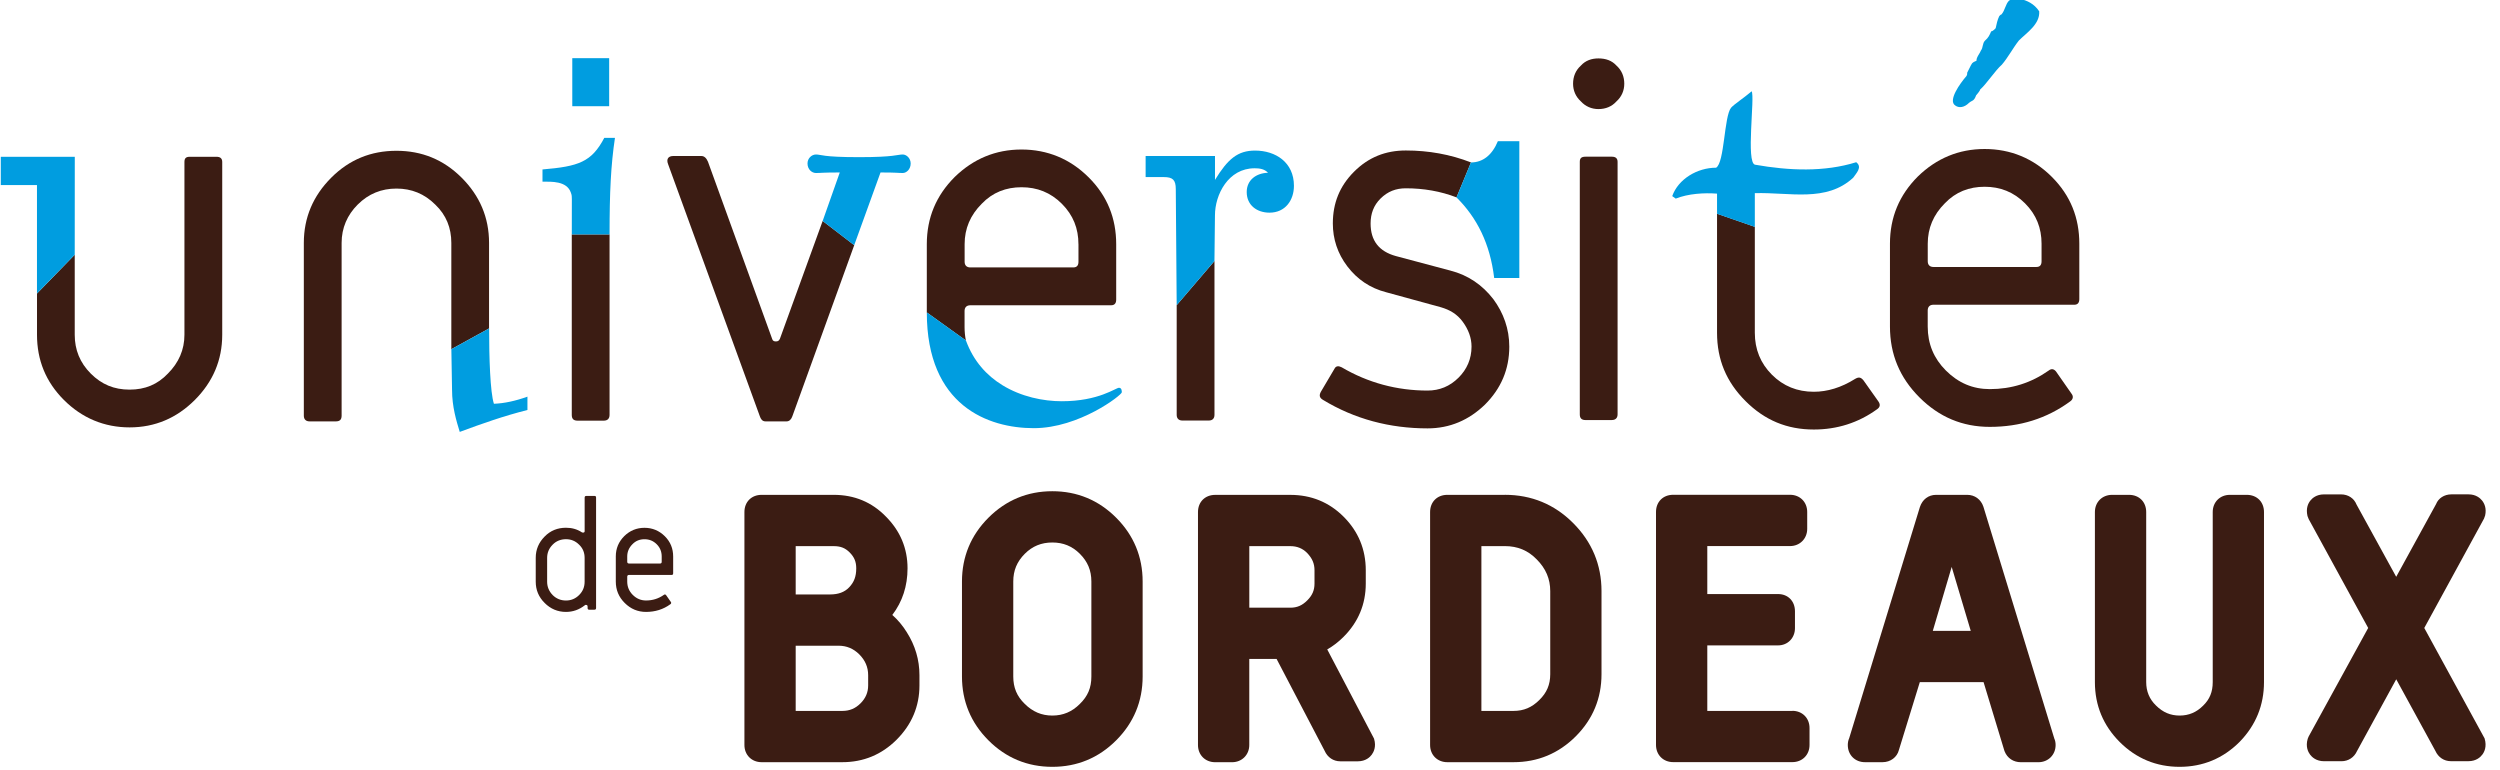
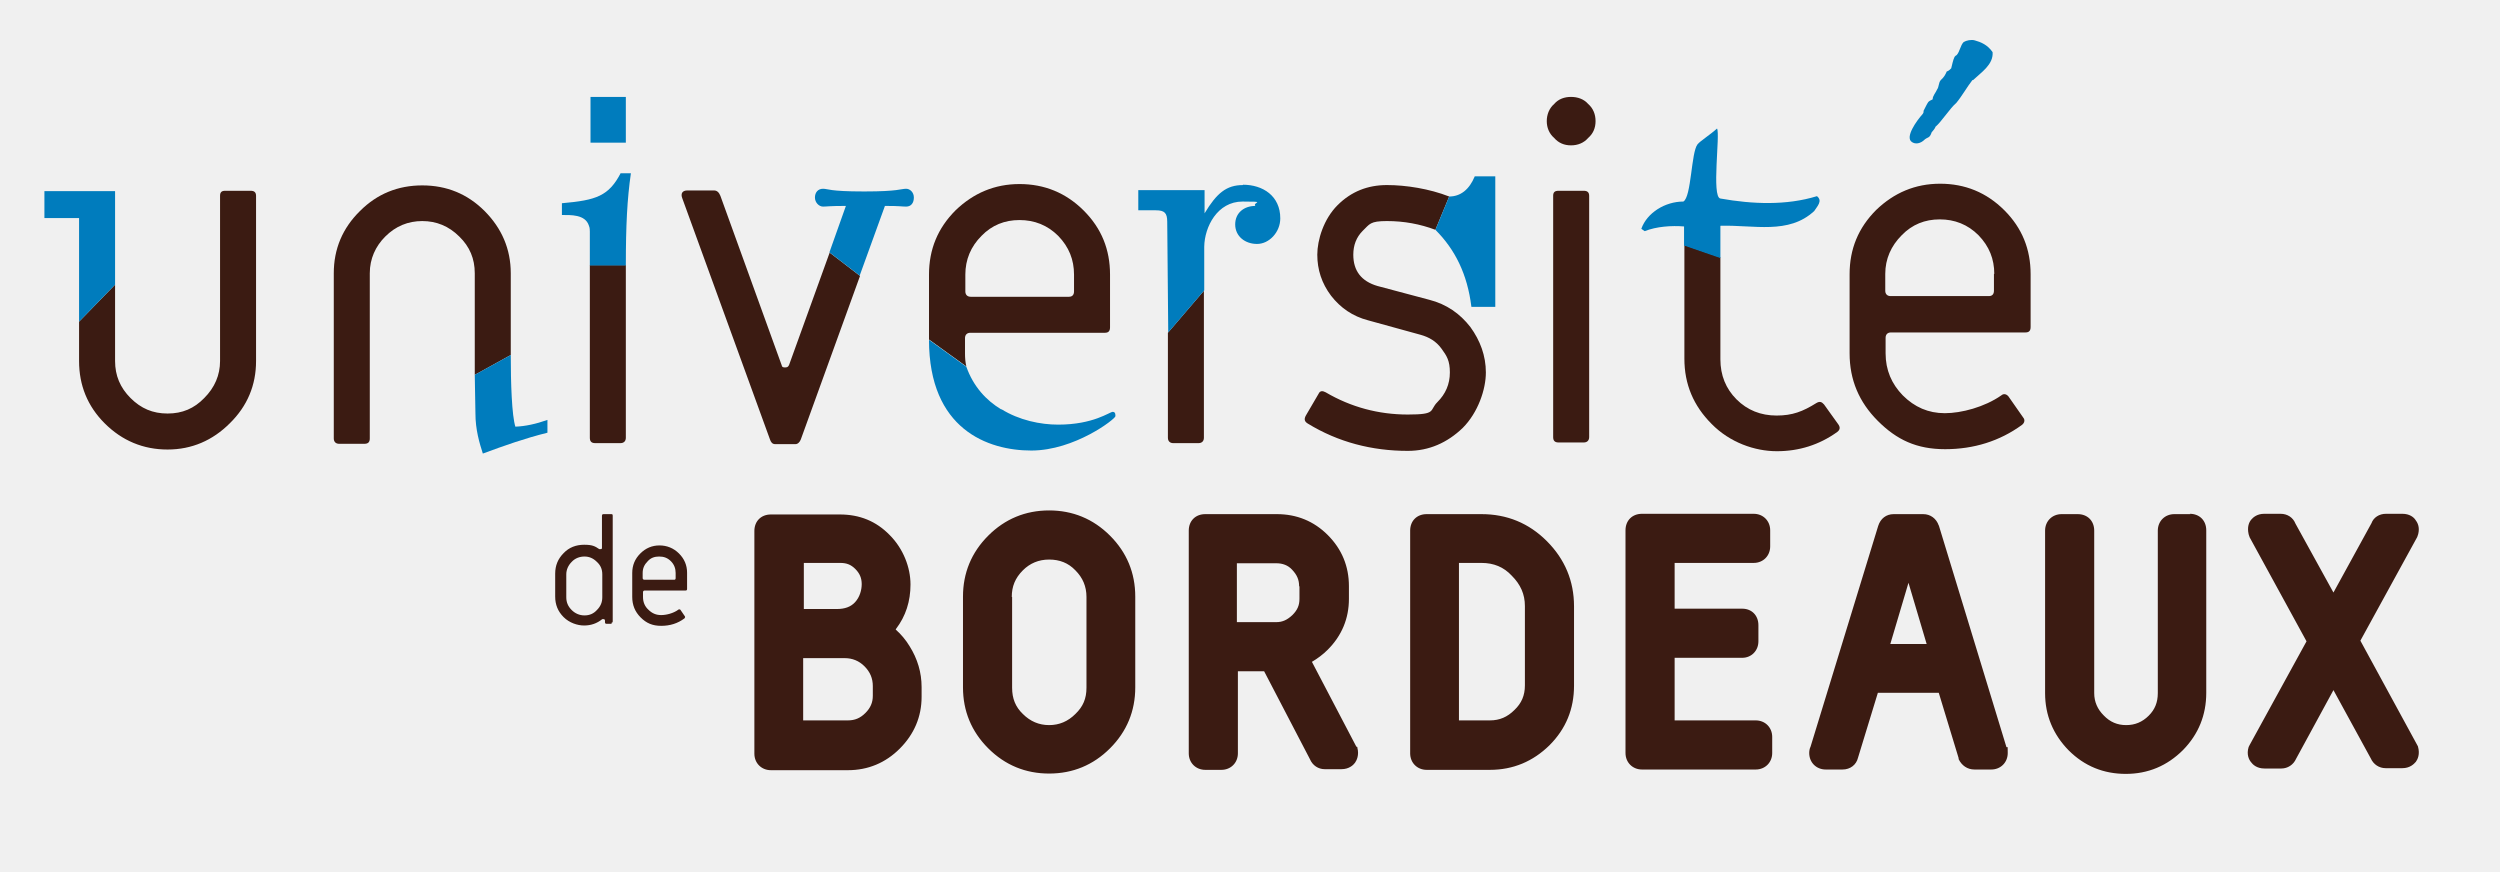
- <svg xmlns="http://www.w3.org/2000/svg" id="n_xB0_1" version="1.1" viewBox="0 0 829 255.02">
+ <svg xmlns="http://www.w3.org/2000/svg" id="Calque_1" version="1.1" viewBox="0 0 743 259">
  <defs>
    <style>
      .st0 {
-         fill: #009de0;
+         fill: none;
      }

      .st1 {
-         fill: #fff;
+         fill: #007cbd;
      }

      .st2 {
-         fill: #3b1c13;
+         fill: #3b1b12;
      }
    </style>
  </defs>
-   <rect class="st1" x="-77" y="-54" width="991" height="397.02" />
-   <path class="st2" d="M295.89,203.92c3.36-4.41,5.05-9.61,5.05-15.47,0-6.63-2.43-12.41-7.2-17.18-4.63-4.76-10.44-7.18-17.27-7.18h-23.92c-3.36,0-5.7,2.34-5.7,5.7v77.25c0,3.3,2.4,5.7,5.7,5.7h26.78c6.98,0,13.04-2.51,17.99-7.46,5.02-5.02,7.57-11.08,7.57-17.99v-3.4c0-5.07-1.41-9.85-4.18-14.21-1.35-2.2-2.98-4.13-4.83-5.77ZM281.56,194.78c-1.51,1.58-3.57,2.34-6.3,2.34h-11.41v-16.02h12.62c2.26,0,3.79.6,5.27,2.08,1.54,1.54,2.19,3.11,2.19,5.27,0,2.7-.71,4.6-2.37,6.33ZM263.85,214.12h14.26c2.62,0,4.91.96,6.81,2.85,1.99,1.99,2.96,4.26,2.96,6.92v3.4c0,2.29-.82,4.23-2.52,5.93-1.72,1.72-3.64,2.52-6.04,2.52h-15.47v-21.62Z" />
-   <path class="st2" d="M348.95,162.89c-8.23,0-15.35,2.96-21.18,8.78-5.82,5.82-8.78,12.95-8.78,21.17v31.49c0,8.22,2.96,15.35,8.78,21.17,5.82,5.83,12.95,8.78,21.18,8.78s15.35-2.95,21.17-8.78c5.82-5.82,8.78-12.95,8.78-21.17v-31.49c0-8.22-2.96-15.35-8.78-21.17-5.82-5.83-12.94-8.78-21.17-8.78ZM336,192.84c0-3.67,1.22-6.6,3.84-9.22,2.51-2.51,5.49-3.73,9.11-3.73s6.6,1.22,9.11,3.73c2.62,2.62,3.84,5.55,3.84,9.22v31.49c0,3.73-1.18,6.53-3.84,9.11-2.58,2.59-5.56,3.84-9.11,3.84s-6.54-1.27-9.16-3.89c-2.59-2.5-3.79-5.38-3.79-9.06v-31.49Z" />
-   <path class="st2" d="M499.02,164.09h-19.09c-3.36,0-5.71,2.34-5.71,5.7v77.25c0,3.3,2.4,5.7,5.71,5.7h21.95c8.01,0,14.94-2.88,20.63-8.56,5.68-5.68,8.55-12.62,8.55-20.63v-27.54c0-8.74-3.17-16.34-9.44-22.6-6.19-6.19-13.79-9.33-22.61-9.33ZM501.87,235.74h-10.64v-54.65h7.79c4.22,0,7.67,1.43,10.54,4.39,3.03,3.03,4.5,6.47,4.5,10.54v27.54c0,3.45-1.15,6.17-3.62,8.56-2.46,2.47-5.18,3.62-8.56,3.62Z" />
-   <path class="st2" d="M594.34,235.74h-28.2v-21.73h23.48c3.19,0,5.59-2.45,5.59-5.71v-5.6c0-3.36-2.3-5.71-5.59-5.71h-23.48v-15.91h27.43c3.25,0,5.7-2.45,5.7-5.71v-5.6c0-3.3-2.4-5.7-5.7-5.7h-38.74c-3.36,0-5.7,2.34-5.7,5.7v77.25c0,3.3,2.4,5.7,5.7,5.7h39.51c3.3,0,5.7-2.4,5.7-5.7v-5.6c0-3.31-2.4-5.71-5.7-5.71Z" />
-   <path class="st2" d="M657.7,168.04c-.81-2.44-2.87-3.95-5.37-3.95h-10.31c-2.54,0-4.55,1.51-5.39,4.06l-23.44,76.64c-.31.68-.46,1.44-.46,2.25,0,3.3,2.4,5.7,5.7,5.7h5.82c2.64,0,4.83-1.65,5.43-4.05l6.93-22.5h21.14l6.87,22.65.11.31c.9,2.26,2.91,3.6,5.39,3.6h5.81c3.25,0,5.71-2.45,5.71-5.7,0-.82-.16-1.58-.42-2.11l-23.52-76.9ZM653.5,209.19h-12.58l6.26-21.2,6.32,21.2Z" />
-   <path class="st2" d="M745.04,164.09h-5.6c-3.3,0-5.7,2.4-5.7,5.7v56.4c0,3.22-1,5.69-3.18,7.8-2.21,2.22-4.76,3.29-7.79,3.29s-5.56-1.06-7.86-3.35c-2.14-2.07-3.23-4.67-3.23-7.74v-56.4c0-3.36-2.35-5.7-5.7-5.7h-5.6c-3.3,0-5.71,2.4-5.71,5.7v56.4c0,7.72,2.77,14.4,8.23,19.86,5.46,5.46,12.15,8.23,19.86,8.23s14.41-2.78,19.89-8.27c5.37-5.5,8.09-12.16,8.09-19.82v-56.4c0-3.36-2.35-5.7-5.71-5.7Z" />
-   <path class="st2" d="M803.9,208.22l19.8-36.25.37-1.03c.53-2.39-.26-4.02-1.02-4.97-.61-.76-2.01-2.04-4.47-2.04h-5.71c-2.35,0-4.32,1.29-5.08,3.25l-13.21,24.09-13.15-23.95c-.82-2.09-2.78-3.38-5.13-3.38h-5.7c-2.47,0-3.87,1.28-4.47,2.04-.76.94-1.55,2.57-.97,5.12l.4,1.03,19.73,36.1-19.74,35.99-.31.76c-.78,2.61.15,4.4.77,5.23.61.82,2.03,2.21,4.64,2.21h5.81c2.26,0,4.19-1.29,5.12-3.36l13.01-23.81,12.97,23.72c.96,2.16,2.89,3.44,5.16,3.44h5.81c2.61,0,4.02-1.38,4.63-2.21.63-.83,1.55-2.62.73-5.35l-20.01-36.63Z" />
-   <path class="st2" d="M455.57,244.81l-15.46-29.46c1.94-1.11,3.76-2.51,5.43-4.19,4.88-4.88,7.35-10.82,7.35-17.66v-4.39c0-6.92-2.47-12.9-7.35-17.77-4.8-4.81-10.74-7.24-17.67-7.24h-24.91c-3.36,0-5.71,2.34-5.71,5.7v77.25c0,3.3,2.4,5.7,5.71,5.7h5.6c3.25,0,5.7-2.45,5.7-5.7v-28.54h9.06l15.93,30.46c.96,2.18,2.9,3.48,5.18,3.48h5.82c2.61,0,4.03-1.38,4.63-2.21.62-.84,1.55-2.63.77-5.23-.02-.07-.05-.14-.08-.21ZM435.89,189.11v4.39c0,2.23-.72,3.91-2.41,5.6-1.69,1.69-3.37,2.41-5.6,2.41h-13.61v-20.41h13.61c2.22,0,4.03.74,5.53,2.23,1.74,1.82,2.48,3.55,2.48,5.78Z" />
-   <path class="st2" d="M197.13,202.19h-1.71c-.42,0-.57-.21-.57-.57v-.47c0-.41-.21-.57-.57-.57-.16,0-.26,0-.31.1-1.92,1.51-4,2.23-6.29,2.23-2.75,0-5.09-.99-7.07-2.96-1.98-1.97-2.96-4.31-2.96-7.07v-7.9c0-2.75.99-5.09,2.96-7.07,1.92-1.97,4.31-2.91,7.07-2.91,1.92,0,3.69.47,5.25,1.51.11.05.21.1.42.1.36,0,.52-.16.52-.47v-11.12c0-.42.21-.57.57-.57h2.7c.36,0,.52.16.52.57v36.58c0,.36-.15.57-.52.57ZM193.86,184.99c0-1.71-.57-3.17-1.82-4.37-1.25-1.25-2.7-1.82-4.37-1.82s-3.22.57-4.42,1.82c-1.19,1.2-1.82,2.65-1.82,4.37v7.9c0,1.71.62,3.17,1.82,4.42,1.19,1.2,2.7,1.82,4.42,1.82s3.17-.62,4.37-1.82c1.25-1.25,1.82-2.7,1.82-4.42v-7.9Z" />
-   <path class="st2" d="M222.69,190.65h-14.13c-.36,0-.57.21-.57.57v1.61c0,1.77.63,3.22,1.82,4.42,1.25,1.25,2.7,1.87,4.42,1.87,2.18,0,4.16-.62,5.92-1.87.26-.21.52-.16.73.1l1.56,2.24c.21.26.16.57-.16.78-2.34,1.71-5.04,2.54-8.05,2.54-2.75,0-5.09-.99-7.07-2.96-1.98-1.97-2.96-4.31-2.96-7.12v-8.31c0-2.65.94-4.88,2.81-6.75,1.87-1.82,4.1-2.75,6.7-2.75s4.89.94,6.76,2.81c1.87,1.87,2.75,4.1,2.75,6.7v5.56c0,.36-.15.57-.52.57ZM219.42,184.52c0-1.56-.52-2.91-1.66-4.05-1.14-1.14-2.49-1.66-4.05-1.66s-2.91.52-4,1.66c-1.14,1.14-1.72,2.49-1.72,4.05v1.77c0,.36.21.57.57.57h10.34c.37,0,.52-.21.52-.57v-1.77Z" />
-   <path class="st2" d="M24.78,84.45v26.56c0,4.97,1.72,9.27,5.32,12.87,3.6,3.6,7.72,5.32,12.87,5.32s9.27-1.71,12.7-5.32c3.6-3.6,5.49-7.9,5.49-12.87v-57.31c0-1.2.51-1.71,1.72-1.71h8.92c1.2,0,1.89.51,1.89,1.71v57.31c0,8.41-3.09,15.61-9.09,21.62-6,6-13.21,9.09-21.62,9.09s-15.78-3.09-21.79-9.09c-6-6-8.92-13.21-8.92-21.62v-13.68l12.52-12.88Z" />
-   <path class="st2" d="M272.79,73.28l-14.18,39.08c-.34.69-.69.86-1.37.86-.51,0-1.03-.17-1.2-.86l-21.27-58.71c-.51-1.2-1.2-1.92-2.23-1.92h-9.27c-1.71,0-2.4,1.06-1.71,2.77l30.37,83.45c.34,1.03.86,1.78,1.89,1.78h7.03c.86,0,1.54-.65,1.89-1.68l20.52-56.75-10.46-8.03Z" />
-   <path class="st2" d="M402.72,86.56v51.01c0,1.2-.69,1.88-1.89,1.88h-8.75c-1.2,0-1.89-.68-1.89-1.88v-36.38l12.52-14.64Z" />
-   <path class="st2" d="M482.98,65.45c-5.28-2.03-10.88-3.01-16.82-3.01-3.26,0-6,1.03-8.41,3.43-2.23,2.23-3.26,4.97-3.26,8.24,0,5.66,2.75,9.26,8.41,10.81l18.02,4.8c6,1.54,10.64,4.81,14.24,9.44,3.43,4.63,5.32,9.95,5.32,15.78,0,7.55-2.74,13.89-8.06,19.22-5.32,5.15-11.67,7.89-19.04,7.89-12.53,0-24.19-3.09-34.66-9.44-1.2-.69-1.37-1.54-.69-2.75l4.46-7.55c.51-1.03,1.37-1.03,2.4-.52,8.75,5.15,18.36,7.72,28.48,7.72,3.95,0,7.38-1.38,10.3-4.29,2.75-2.75,4.29-6.18,4.29-10.29,0-2.92-1.03-5.66-2.92-8.24-1.89-2.57-4.29-3.94-7.21-4.8l-18.18-4.98c-5.32-1.37-9.61-4.29-12.87-8.58-3.26-4.29-4.81-9.09-4.81-14.24,0-6.69,2.23-12.36,7.04-17.16,4.8-4.8,10.47-7.03,17.16-7.03,7.5,0,14.74,1.28,21.61,3.96l-4.79,11.58Z" />
-   <path class="st2" d="M536.04,33.6c-1.54,1.72-3.6,2.57-6,2.57-2.23,0-4.29-.86-5.84-2.57-1.71-1.54-2.57-3.6-2.57-5.83,0-2.4.86-4.46,2.57-6,1.55-1.72,3.6-2.4,5.84-2.4,2.4,0,4.46.69,6,2.4,1.71,1.54,2.57,3.6,2.57,6,0,2.23-.86,4.29-2.57,5.83ZM534.5,139.29h-8.75c-1.37,0-1.89-.69-1.89-1.88V53.67c0-1.2.51-1.71,1.89-1.71h8.75c1.2,0,1.89.51,1.89,1.71v83.73c0,1.2-.69,1.88-1.89,1.88Z" />
-   <path class="st2" d="M687.79,101.05h-46.67c-1.2,0-1.89.69-1.89,1.89v5.32c0,5.83,2.06,10.64,6.01,14.59,4.12,4.12,8.92,6.18,14.58,6.18,7.2,0,13.73-2.06,19.56-6.18.86-.69,1.71-.52,2.4.34l5.15,7.38c.69.86.52,1.89-.51,2.57-7.72,5.66-16.64,8.41-26.6,8.41-9.1,0-16.81-3.26-23.33-9.78-6.52-6.52-9.78-14.24-9.78-23.51v-27.45c0-8.75,3.09-16.13,9.27-22.31,6.18-6,13.55-9.09,22.13-9.09s16.13,3.09,22.3,9.26c6.18,6.18,9.09,13.56,9.09,22.14v18.36c0,1.2-.51,1.89-1.71,1.89ZM676.98,80.81c0-5.15-1.71-9.61-5.49-13.39-3.77-3.77-8.23-5.49-13.38-5.49s-9.61,1.71-13.21,5.49c-3.78,3.78-5.66,8.24-5.66,13.39v5.83c0,1.2.69,1.89,1.89,1.89h34.14c1.2,0,1.71-.69,1.71-1.89v-5.83Z" />
-   <path class="st0" d="M669.42,13.49c-1.77,2.21-3.68,5.75-5.6,7.95-2.21,1.92-5.15,6.48-7.21,8.25,0,.44-1.32,1.91-1.32,1.91-.74,2.06-1.33,1.62-2.36,2.5-1.62,1.62-3.39,1.77-4.57.88-2.51-1.62,1.62-7.36,3.68-9.72.29-.44.29-.74.29-1.18.59-1.03,1.03-2.21,1.62-3.09.59-.59,1.03-.59,1.47-.88-.15-1.03,1.18-2.5,1.47-3.39.73-.88.44-2.36,1.33-3.24,1.18-1.03,1.47-1.77,2.06-3.09.59,0,1.48-1.03,1.48-1.03.29-1.33.59-2.8,1.18-3.98,0,0,.44-.59.74-.59,1.18-1.33,1.33-3.39,2.51-4.57.88-.59,2.65-.88,3.83-.59,2.06.59,4.42,1.47,6.18,4.12.29,4.27-4.12,7.07-6.78,9.72Z" />
-   <path class="st0" d="M416.18,49.93c-5.76,0-9.06,2.79-13.33,9.79h.04v-8h-23v7h6.01c2.98,0,3.99.92,3.99,4.01l.3,38.46,12.52-14.64.17-15.14c0-6.87,4.41-15.61,13.15-15.61,1.6,0,3.27.21,4.44,1.49-3.84.1-7.06,2.34-7.06,6.4,0,4.37,3.4,6.83,7.56,6.83,5.22,0,8.1-4.11,8.1-8.91,0-7.78-6.08-11.68-12.91-11.68Z" />
-   <path class="st0" d="M487.76,53.87c3.93,0,7.03-2.43,8.93-7.04h7.12v45.35h-8.34c-1.36-11.39-5.72-20.01-12.5-26.72l4.79-11.58Z" />
-   <rect class="st0" x="189.77" y="19.29" width="12.23" height="15.93" />
-   <path class="st2" d="M202.13,77.73v59.87c0,1.2-.69,1.89-1.89,1.89h-8.75c-1.37,0-1.89-.69-1.89-1.89v-59.87h12.52Z" />
-   <path class="st0" d="M200.37,45.73c-4.22,8-8.48,9.45-20.48,10.46v4.05c3,0,8.04-.27,9.4,3.61.46,1.38.33-.13.32,13.87h12.52c0-14,.44-23,1.79-32h-3.55Z" />
-   <path class="st0" d="M291.98,57.19c5.62,0,5.62.18,7.37.18,1.23,0,2.63-1.23,2.63-3.16,0-1.75-1.4-2.98-2.63-2.98-1.75,0-2.81.88-14.21.88h-.53c-11.93,0-12.28-.88-14.03-.88-1.4,0-2.81,1.23-2.81,2.98,0,1.93,1.41,3.16,2.81,3.16,1.75,0,1.93-.18,7.89-.18l-5.68,16.09,10.46,8.03,8.73-24.12Z" />
-   <path class="st2" d="M307.33,103.59v-22.62c0-8.75,3.09-16.13,9.27-22.3,6.18-6,13.55-9.09,22.13-9.09s16.13,3.09,22.31,9.27c6.18,6.18,9.09,13.56,9.09,22.13v18.36c0,1.2-.51,1.89-1.72,1.89h-46.67c-1.2,0-1.89.69-1.89,1.89v5.32c0,1.56.15,3.05.44,4.47l-12.97-9.3ZM357.61,80.96c0-5.15-1.72-9.61-5.49-13.38-3.77-3.78-8.24-5.49-13.38-5.49s-9.61,1.71-13.21,5.49c-3.77,3.77-5.66,8.23-5.66,13.38v5.84c0,1.2.69,1.88,1.89,1.88h34.14c1.2,0,1.72-.68,1.72-1.88v-5.84Z" />
-   <path class="st0" d="M332.4,127.73c6.24,3.83,13.52,5.32,19.7,5.32,12.27,0,17.85-4.46,18.96-4.46.93,0,.93,1.12.93,1.49,0,.93-14.13,11.9-29.18,11.9s-35.48-7.35-35.48-38.39l12.97,9.3c2.51,6.89,6.91,11.66,12.1,14.84" />
-   <path class="st2" d="M581.9,75.23v35.12c0,5.49,1.89,10.12,5.66,13.9,3.78,3.78,8.41,5.66,13.9,5.66,4.46,0,9.09-1.37,13.73-4.29,1.2-.69,1.88-.52,2.74.51l4.98,7.04c.69,1.03.51,1.89-.52,2.57-6.18,4.46-13.21,6.69-20.93,6.69-8.92,0-16.3-3.09-22.65-9.44-6.35-6.35-9.44-13.73-9.44-22.65v-39.47l12.53,4.34Z" />
-   <path class="st0" d="M569.37,70.9v-6.69c-4.3-.33-9.56,0-13.7,1.65l-1.16-.83c1.98-5.62,8.27-9.42,14.55-9.42,2.81-1.65,2.64-17.07,4.96-19.88.99-1.16,4.34-3.31,6.82-5.46,1.16,1.82-1.98,23.85,1.16,24.35,11.24,1.98,22.94,2.48,33.52-.83,2.15,1.65,0,3.64-.99,5.13-8.93,8.27-21.06,4.79-32.63,5.13v11.19l-12.53-4.34Z" />
-   <polygon class="st0" points="24.8 52 .26 52 .26 61.37 12.26 61.37 12.26 97.32 24.78 84.45 24.8 52" />
-   <path class="st2" d="M149.66,115.79v-35.25c0-4.97-1.71-9.26-5.32-12.69-3.6-3.6-7.89-5.32-12.87-5.32s-9.27,1.72-12.87,5.32c-3.43,3.43-5.32,7.72-5.32,12.69v57.31c0,1.2-.52,1.88-1.89,1.88h-8.75c-1.2,0-1.89-.69-1.89-1.88v-57.31c0-8.4,3.09-15.61,9.09-21.62,6-6.01,13.21-8.92,21.62-8.92s15.61,2.92,21.62,8.92c6.01,6,9.09,13.21,9.09,21.62v28.37l-12.52,6.89Z" />
-   <path class="st0" d="M163.78,133.89c-1.24-3.8-1.59-15.42-1.59-24.99l-12.52,6.89.23,13.48c0,5.63,1.43,10.28,2.55,13.95,7.62-2.82,14.45-5.24,22.45-7.27v-4.42c-4,1.44-7.71,2.23-11.11,2.36Z" />
+   <path class="st0" d="M-53-34h848.7v340H-53V-34Z" />
+   <path class="st0" d="M-53-34h848.7v340H-53V-34Z" />
+   <path class="st2" d="M238.9,195.6h12.2c2.2,0,4.2.8,5.8,2.4,1.7,1.7,2.5,3.6,2.5,5.9v2.9c0,2-.7,3.6-2.2,5.1-1.5,1.5-3.1,2.2-5.2,2.2h-13.3v-18.5ZM254.1,179c-1.3,1.4-3.1,2-5.4,2h-9.8v-13.7h10.8c1.9,0,3.2.5,4.5,1.8,1.3,1.3,1.9,2.7,1.9,4.5s-.6,3.9-2,5.4ZM266.3,186.9c2.9-3.8,4.3-8.2,4.3-13.2s-2.1-10.6-6.2-14.7c-4-4.1-8.9-6.1-14.8-6.1h-20.5c-2.9,0-4.9,2-4.9,4.9v66.2c0,2.8,2.1,4.9,4.9,4.9h22.9c6,0,11.2-2.2,15.4-6.4,4.3-4.3,6.5-9.5,6.5-15.4v-2.9c0-4.3-1.2-8.4-3.6-12.2-1.1-1.8-2.5-3.5-4.1-4.9h0ZM300.7,177.4c0-3.1,1-5.6,3.3-7.9,2.1-2.1,4.7-3.2,7.8-3.2s5.7,1,7.8,3.2c2.2,2.2,3.3,4.8,3.3,7.9v27c0,3.2-1,5.6-3.3,7.8-2.2,2.2-4.8,3.3-7.8,3.3s-5.6-1.1-7.8-3.3c-2.2-2.1-3.2-4.6-3.2-7.8v-27h0ZM311.8,151.7c-7,0-13.1,2.5-18.1,7.5-5,5-7.5,11.1-7.5,18.1v27c0,7,2.5,13.1,7.5,18.1,5,5,11.1,7.5,18.1,7.5s13.1-2.5,18.1-7.5c5-5,7.5-11.1,7.5-18.1v-27c0-7-2.5-13.1-7.5-18.1-5-5-11.1-7.5-18.1-7.5h0ZM442.7,214.1h-9.1v-46.8h6.7c3.6,0,6.6,1.2,9,3.8,2.6,2.6,3.9,5.5,3.9,9v23.6c0,3-1,5.3-3.1,7.3-2.1,2.1-4.4,3.1-7.3,3.1h0ZM440.3,152.8h-16.3c-2.9,0-4.9,2-4.9,4.9v66.2c0,2.8,2.1,4.9,4.9,4.9h18.8c6.9,0,12.8-2.5,17.7-7.3,4.9-4.9,7.3-10.8,7.3-17.7v-23.6c0-7.5-2.7-14-8.1-19.4-5.3-5.3-11.8-8-19.4-8h0ZM521.9,214.1h-24.2v-18.6h20.1c2.7,0,4.8-2.1,4.8-4.9v-4.8c0-2.9-2-4.9-4.8-4.9h-20.1v-13.6h23.5c2.8,0,4.9-2.1,4.9-4.9v-4.8c0-2.8-2.1-4.9-4.9-4.9h-33.2c-2.9,0-4.9,2-4.9,4.9v66.2c0,2.8,2.1,4.9,4.9,4.9h33.8c2.8,0,4.9-2.1,4.9-4.9v-4.8c0-2.8-2.1-4.9-4.9-4.9h0ZM572.6,191.4h-10.8l5.4-18.2,5.4,18.2ZM576.2,156.2c-.7-2.1-2.5-3.4-4.6-3.4h-8.8c-2.2,0-3.9,1.3-4.6,3.5l-20.1,65.6c-.3.6-.4,1.3-.4,1.9,0,2.8,2.1,4.9,4.9,4.9h5c2.3,0,4.1-1.4,4.6-3.5l5.9-19.3h18.1l5.9,19.4v.3c.9,1.9,2.6,3.1,4.7,3.1h5c2.8,0,4.9-2.1,4.9-4.9s-.1-1.4-.4-1.8l-20.1-65.9h0ZM651,152.8h-4.8c-2.8,0-4.9,2.1-4.9,4.9v48.3c0,2.8-.9,4.9-2.7,6.7-1.9,1.9-4.1,2.8-6.7,2.8s-4.8-.9-6.7-2.9c-1.8-1.8-2.8-4-2.8-6.6v-48.3c0-2.9-2-4.9-4.9-4.9h-4.8c-2.8,0-4.9,2.1-4.9,4.9v48.3c0,6.6,2.4,12.3,7,17,4.7,4.7,10.4,7,17,7s12.3-2.4,17-7.1c4.6-4.7,6.9-10.4,6.9-17v-48.3c0-2.9-2-4.9-4.9-4.9h0ZM701.4,190.6l17-31,.3-.9c.5-2.1-.2-3.4-.9-4.3-.5-.7-1.7-1.7-3.8-1.7h-4.9c-2,0-3.7,1.1-4.3,2.8l-11.3,20.6-11.3-20.5c-.7-1.8-2.4-2.9-4.4-2.9h-4.9c-2.1,0-3.3,1.1-3.8,1.7-.7.8-1.3,2.2-.8,4.4l.3.9,16.9,30.9-16.9,30.8-.3.6c-.7,2.2.1,3.8.7,4.5.5.7,1.7,1.9,4,1.9h5c1.9,0,3.6-1.1,4.4-2.9l11.1-20.4,11.1,20.3c.8,1.8,2.5,2.9,4.4,2.9h5c2.2,0,3.4-1.2,4-1.9.5-.7,1.3-2.2.6-4.6l-17.1-31.4h0ZM386.2,174.2v3.8c0,1.9-.6,3.3-2.1,4.8-1.5,1.4-2.9,2.1-4.8,2.1h-11.7v-17.5h11.7c1.9,0,3.5.6,4.7,1.9,1.5,1.6,2.1,3,2.1,5h0ZM403.1,221.9l-13.2-25.2c1.7-1,3.3-2.2,4.7-3.6,4.2-4.2,6.3-9.3,6.3-15.1v-3.8c0-5.9-2.1-11-6.3-15.2-4.1-4.1-9.2-6.2-15.1-6.2h-21.3c-2.9,0-4.9,2-4.9,4.9v66.2c0,2.8,2.1,4.9,4.9,4.9h4.8c2.8,0,4.9-2.1,4.9-4.9v-24.4h7.8l13.6,26.1c.8,1.9,2.5,3,4.4,3h5c2.2,0,3.5-1.2,4-1.9.5-.7,1.3-2.3.7-4.5,0,0,0-.1,0-.2h0ZM179,170.7c0-1.5-.5-2.7-1.6-3.7-1.1-1.1-2.3-1.6-3.7-1.6s-2.8.5-3.8,1.6c-1,1-1.6,2.3-1.6,3.7v6.8c0,1.5.5,2.7,1.6,3.8,1,1,2.3,1.6,3.8,1.6s2.7-.5,3.7-1.6c1.1-1.1,1.6-2.3,1.6-3.8v-6.8ZM181.8,185.4h-1.5c-.4,0-.5-.2-.5-.5v-.4c0-.4-.2-.5-.5-.5s-.2,0-.3,0c-1.6,1.3-3.4,1.9-5.4,1.9s-4.4-.8-6.1-2.5c-1.7-1.7-2.5-3.7-2.5-6.1v-6.8c0-2.4.8-4.4,2.5-6.1,1.6-1.7,3.7-2.5,6.1-2.5s3.2.4,4.5,1.3c0,0,.2,0,.4,0,.3,0,.4-.1.4-.4v-9.5c0-.4.2-.5.5-.5h2.3c.3,0,.4.1.4.5v31.3c0,.3-.1.5-.4.5h0ZM200.8,170.3c0-1.3-.4-2.5-1.4-3.5-1-1-2.1-1.4-3.5-1.4s-2.5.4-3.4,1.4c-1,1-1.5,2.1-1.5,3.5v1.5c0,.3.2.5.5.5h8.9c.3,0,.4-.2.4-.5v-1.5ZM203.7,175.5h-12.1c-.3,0-.5.2-.5.5v1.4c0,1.5.5,2.8,1.6,3.8,1.1,1.1,2.3,1.6,3.8,1.6s3.6-.5,5.1-1.6c.2-.2.4-.1.6,0l1.3,1.9c.2.2.1.5-.1.7-2,1.5-4.3,2.2-6.9,2.2s-4.4-.8-6.1-2.5c-1.7-1.7-2.5-3.7-2.5-6.1v-7.1c0-2.3.8-4.2,2.4-5.8,1.6-1.6,3.5-2.4,5.7-2.4s4.2.8,5.8,2.4c1.6,1.6,2.4,3.5,2.4,5.7v4.8c0,.3-.1.5-.4.5h0ZM34.2,84.6v22.7c0,4.3,1.5,7.9,4.6,11,3.1,3.1,6.6,4.6,11,4.6s7.9-1.5,10.9-4.6c3.1-3.1,4.7-6.8,4.7-11v-49.1c0-1,.4-1.5,1.5-1.5h7.6c1,0,1.6.4,1.6,1.5v49.1c0,7.2-2.6,13.4-7.8,18.5-5.1,5.1-11.3,7.8-18.5,7.8s-13.5-2.6-18.7-7.8c-5.1-5.1-7.6-11.3-7.6-18.5v-11.7l10.7-11h0ZM246.6,75l-12.1,33.5c-.3.6-.6.7-1.2.7s-.9-.1-1-.7l-18.2-50.3c-.4-1-1-1.6-1.9-1.6h-7.9c-1.5,0-2.1.9-1.5,2.4l26,71.5c.3.9.7,1.5,1.6,1.5h6c.7,0,1.3-.6,1.6-1.4l17.6-48.6-9-6.9h0ZM357.8,86.4v43.7c0,1-.6,1.6-1.6,1.6h-7.5c-1,0-1.6-.6-1.6-1.6v-31.2l10.7-12.5ZM426.6,68.3c-4.5-1.7-9.3-2.6-14.4-2.6s-5.1.9-7.2,2.9c-1.9,1.9-2.8,4.3-2.8,7.1,0,4.8,2.4,7.9,7.2,9.3l15.4,4.1c5.1,1.3,9.1,4.1,12.2,8.1,2.9,4,4.6,8.5,4.6,13.5s-2.3,11.9-6.9,16.5c-4.6,4.4-10,6.8-16.3,6.8-10.7,0-20.7-2.6-29.7-8.1-1-.6-1.2-1.3-.6-2.4l3.8-6.5c.4-.9,1.2-.9,2.1-.4,7.5,4.4,15.7,6.6,24.4,6.6s6.3-1.2,8.8-3.7c2.4-2.4,3.7-5.3,3.7-8.8s-.9-4.9-2.5-7.1c-1.6-2.2-3.7-3.4-6.2-4.1l-15.6-4.3c-4.6-1.2-8.2-3.7-11-7.3-2.8-3.7-4.1-7.8-4.1-12.2s1.9-10.6,6-14.7c4.1-4.1,9-6,14.7-6s12.6,1.1,18.5,3.4l-4.1,9.9h0ZM470.7,131.5h-7.5c-1.2,0-1.6-.6-1.6-1.6V58.2c0-1,.4-1.5,1.6-1.5h7.5c1,0,1.6.4,1.6,1.5v71.7c0,1-.6,1.6-1.6,1.6ZM472,41c-1.3,1.5-3.1,2.2-5.1,2.2s-3.7-.7-5-2.2c-1.5-1.3-2.2-3.1-2.2-5s.7-3.8,2.2-5.1c1.3-1.5,3.1-2.1,5-2.1s3.8.6,5.1,2.1c1.5,1.3,2.2,3.1,2.2,5.1s-.7,3.7-2.2,5ZM592.7,81.4c0-4.4-1.5-8.2-4.7-11.5-3.2-3.2-7.1-4.7-11.5-4.7s-8.2,1.5-11.3,4.7c-3.2,3.2-4.9,7.1-4.9,11.5v5c0,1,.6,1.6,1.6,1.6h29.2c1,0,1.5-.6,1.5-1.6v-5h0ZM602,98.8h-40c-1,0-1.6.6-1.6,1.6v4.6c0,5,1.8,9.1,5.1,12.5,3.5,3.5,7.6,5.3,12.5,5.3s11.8-1.8,16.8-5.3c.7-.6,1.5-.4,2.1.3l4.4,6.3c.6.7.4,1.6-.4,2.2-6.6,4.8-14.3,7.2-22.8,7.2s-14.4-2.8-20-8.4c-5.6-5.6-8.4-12.2-8.4-20.1v-23.5c0-7.5,2.6-13.8,7.9-19.1,5.3-5.1,11.6-7.8,19-7.8s13.8,2.6,19.1,7.9c5.3,5.3,7.8,11.6,7.8,19v15.7c0,1-.4,1.6-1.5,1.6h0Z" />
+   <path class="st1" d="M586.2,23.8c-1.5,1.9-3.2,4.9-4.8,6.8-1.9,1.6-4.4,5.6-6.2,7.1,0,.4-1.1,1.6-1.1,1.6-.6,1.8-1.1,1.4-2,2.1-1.4,1.4-2.9,1.5-3.9.8-2.1-1.4,1.4-6.3,3.2-8.3.3-.4.3-.6.3-1,.5-.9.9-1.9,1.4-2.6.5-.5.9-.5,1.3-.8-.1-.9,1-2.1,1.3-2.9.6-.8.4-2,1.1-2.8,1-.9,1.3-1.5,1.8-2.6.5,0,1.3-.9,1.3-.9.3-1.1.5-2.4,1-3.4,0,0,.4-.5.6-.5,1-1.1,1.1-2.9,2.1-3.9.8-.5,2.3-.8,3.3-.5,1.8.5,3.8,1.3,5.3,3.5.3,3.7-3.5,6.1-5.8,8.3h0ZM369.4,55c-4.9,0-7.8,2.4-11.4,8.4h0v-6.9h-19.7v6h5.2c2.6,0,3.4.8,3.4,3.4l.3,32.9,10.7-12.5v-13c.1-5.9,3.9-13.4,11.4-13.4s2.8.2,3.8,1.3c-3.3,0-6,2-6,5.5s2.9,5.8,6.5,5.8,6.9-3.5,6.9-7.6c0-6.7-5.2-10-11.1-10h0ZM430.7,58.4c3.4,0,6-2.1,7.6-6h6.1v38.8h-7.1c-1.2-9.8-4.9-17.1-10.7-22.9,0,0,4.1-9.9,4.1-9.9ZM175.5,28.8h10.5v13.6h-10.5v-13.6Z" />
+   <path class="st2" d="M186,78.8v51.3c0,1-.6,1.6-1.6,1.6h-7.5c-1.2,0-1.6-.6-1.6-1.6v-51.3h10.7Z" />
+   <path class="st1" d="M184.5,51.4c-3.6,6.9-7.3,8.1-17.5,9v3.5c2.6,0,6.9-.2,8,3.1.4,1.2.3-.1.3,11.9h10.7c0-12,.4-19.7,1.5-27.4h-3,0ZM263,61.2c4.8,0,4.8.2,6.3.2s2.3-1.1,2.3-2.7-1.2-2.6-2.3-2.6c-1.5,0-2.4.8-12.2.8h-.5c-10.2,0-10.5-.8-12-.8s-2.4,1.1-2.4,2.6,1.2,2.7,2.4,2.7,1.7-.2,6.8-.2l-4.9,13.8,9,6.9,7.5-20.7h0Z" />
+   <path class="st2" d="M319.2,81.6c0-4.4-1.5-8.2-4.7-11.5-3.2-3.2-7.1-4.7-11.5-4.7s-8.2,1.5-11.3,4.7c-3.2,3.2-4.8,7.1-4.8,11.5v5c0,1,.6,1.6,1.6,1.6h29.2c1,0,1.5-.6,1.5-1.6v-5h0ZM276.1,101v-19.4c0-7.5,2.6-13.8,7.9-19.1,5.3-5.1,11.6-7.8,19-7.8s13.8,2.6,19.1,7.9c5.3,5.3,7.8,11.6,7.8,19v15.7c0,1-.4,1.6-1.5,1.6h-40c-1,0-1.6.6-1.6,1.6v4.6c0,1.3.1,2.6.4,3.8l-11.1-8h0Z" />
+   <path class="st1" d="M297.6,121.6c5.3,3.3,11.6,4.6,16.9,4.6,10.5,0,15.3-3.8,16.2-3.8s.8,1,.8,1.3c0,.8-12.1,10.2-25,10.2s-30.4-6.3-30.4-32.9l11.1,8c2.1,5.9,5.9,10,10.4,12.7h0Z" />
+   <path class="st2" d="M511.3,76.7v30.1c0,4.7,1.6,8.7,4.8,11.9,3.2,3.2,7.2,4.8,11.9,4.8s7.8-1.2,11.8-3.7c1-.6,1.6-.4,2.3.4l4.3,6c.6.9.4,1.6-.4,2.2-5.3,3.8-11.3,5.7-17.9,5.7s-14-2.6-19.4-8.1c-5.4-5.4-8.1-11.8-8.1-19.4v-33.8l10.7,3.7h0Z" />
+   <path class="st1" d="M500.5,73v-5.7c-3.7-.3-8.2,0-11.7,1.4l-1-.7c1.7-4.8,7.1-8.1,12.5-8.1,2.4-1.4,2.3-14.6,4.2-17,.8-1,3.7-2.8,5.8-4.7,1,1.6-1.7,20.4,1,20.8,9.6,1.7,19.6,2.1,28.7-.7,1.8,1.4,0,3.1-.8,4.4-7.6,7.1-18,4.1-27.9,4.4v9.6s-10.7-3.7-10.7-3.7ZM34.2,56.8H13.2v8h10.3v30.8l10.7-11s0-27.8,0-27.8Z" />
+   <path class="st2" d="M141.1,111.4v-30.2c0-4.3-1.5-7.9-4.6-10.9-3.1-3.1-6.8-4.6-11-4.6s-7.9,1.5-11,4.6c-2.9,2.9-4.6,6.6-4.6,10.9v49.1c0,1-.4,1.6-1.6,1.6h-7.5c-1,0-1.6-.6-1.6-1.6v-49.1c0-7.2,2.6-13.4,7.8-18.5,5.1-5.1,11.3-7.6,18.5-7.6s13.4,2.5,18.5,7.6c5.1,5.1,7.8,11.3,7.8,18.5v24.3l-10.7,5.9h0Z" />
+   <path class="st1" d="M153.2,126.9c-1.1-3.3-1.4-13.2-1.4-21.4l-10.7,5.9.2,11.5c0,4.8,1.2,8.8,2.2,11.9,6.5-2.4,12.4-4.5,19.2-6.2v-3.8c-3.4,1.2-6.6,1.9-9.5,2h0Z" />
</svg>
